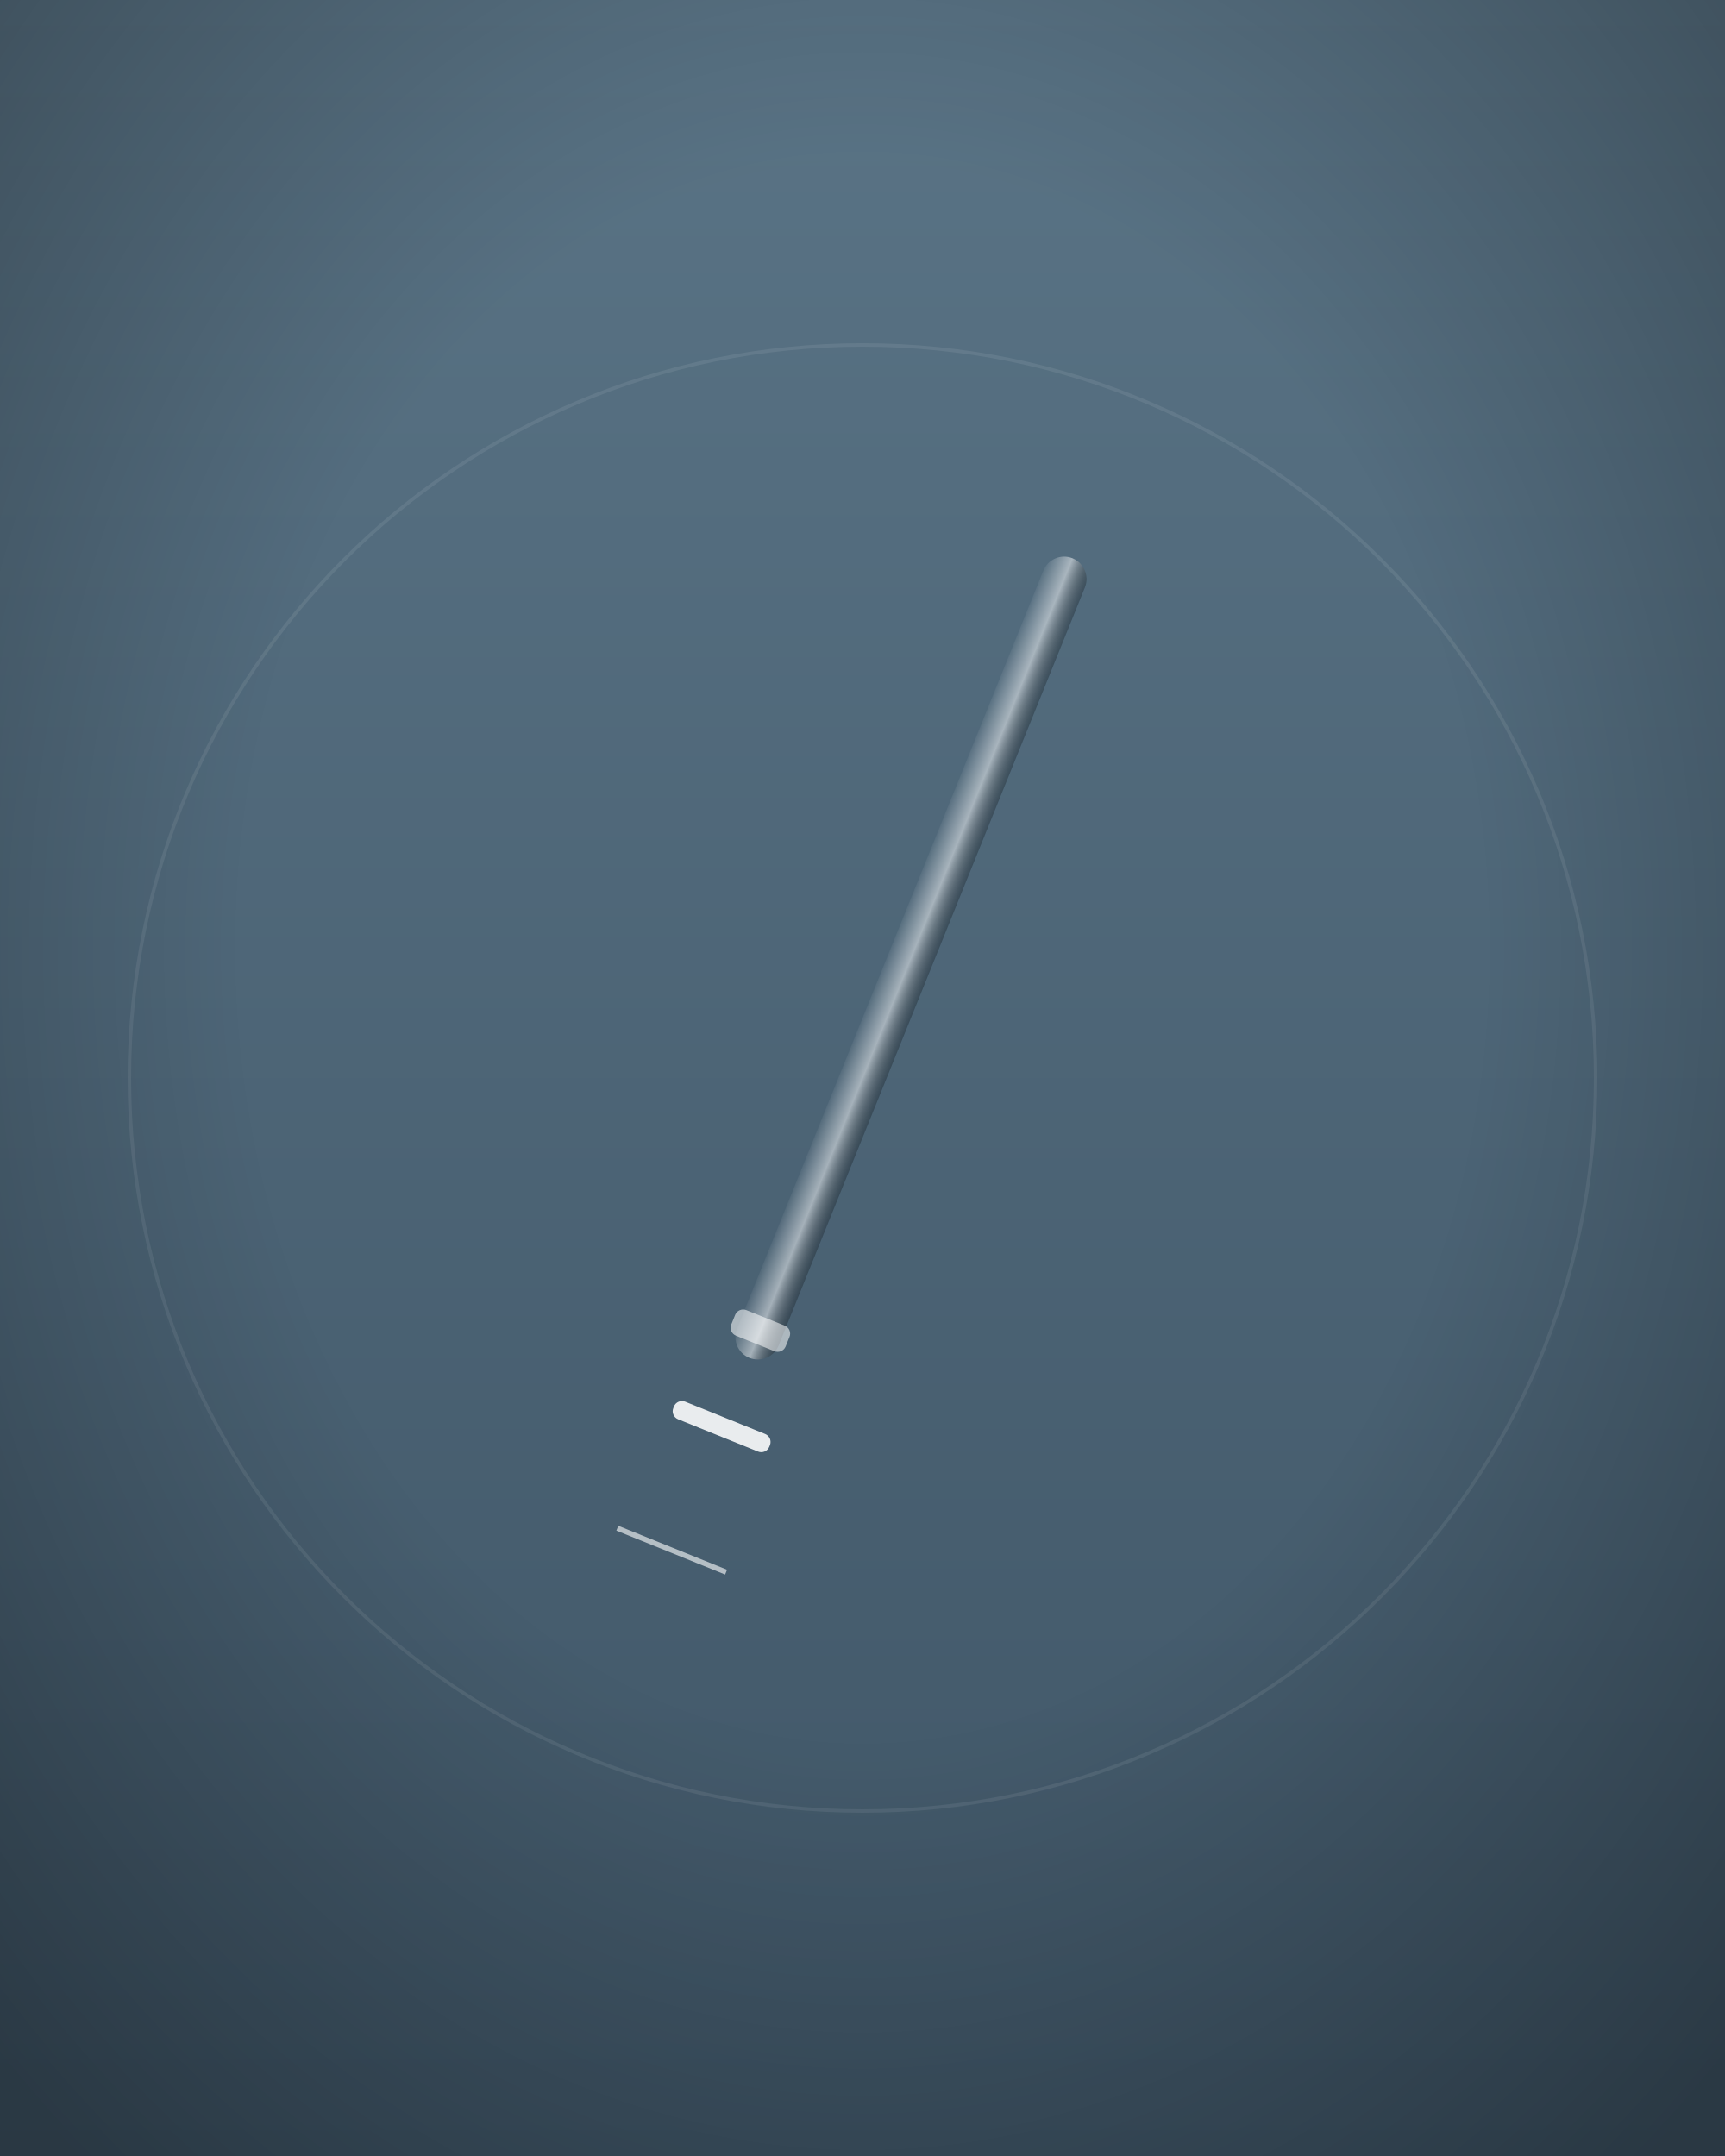
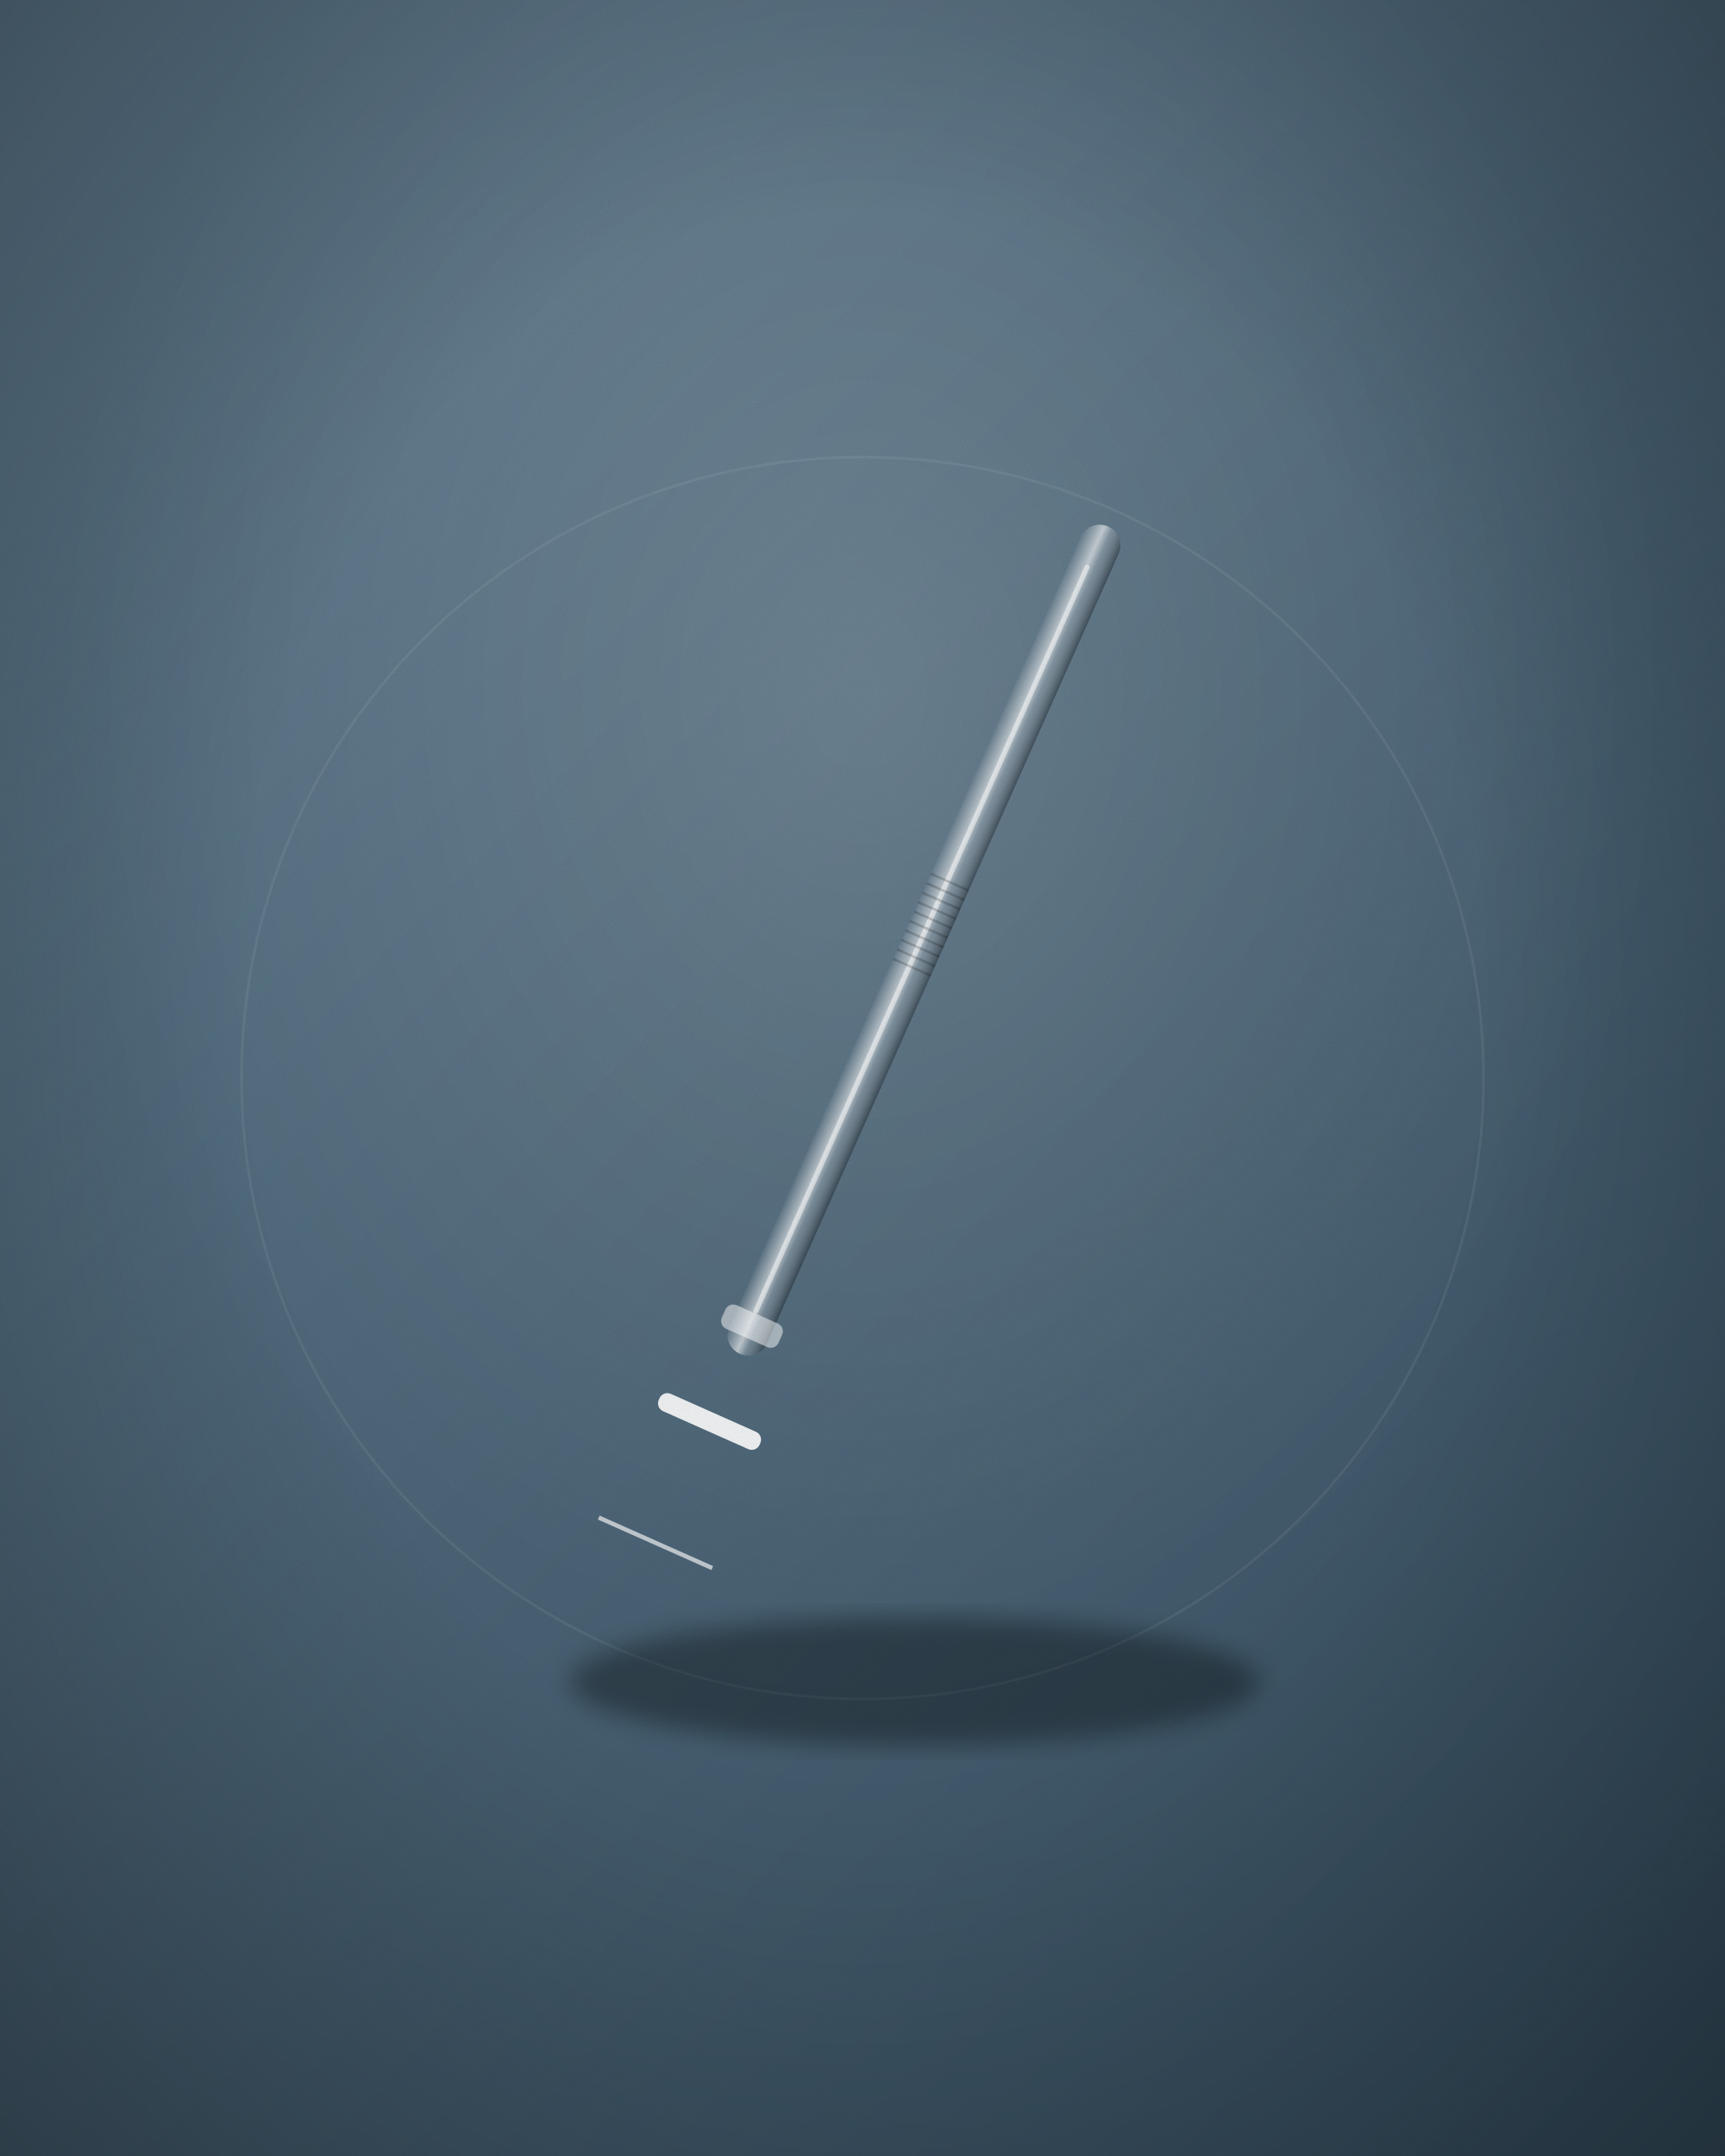
<svg xmlns="http://www.w3.org/2000/svg" viewBox="0 0 1000 1250" width="1000" height="1250">
  <defs>
-     <linearGradient id="bg" x1="0" y1="0" x2="0" y2="1">
-       <stop offset="0" stop-color="#5a7486" />
-       <stop offset="1" stop-color="#3f5566" />
+     <linearGradient id="bg" x1="0.1" y1="0" x2="0.9" y2="1">
+       <stop offset="0" stop-color="#5d788b" />
+       <stop offset="1" stop-color="#374f60" />
    </linearGradient>
-     <linearGradient id="m" x1="0" y1="0" x2="1" y2="0">
-       <stop offset="0" stop-color="rgba(255,255,255,0.05)" />
-       <stop offset="0.5" stop-color="rgba(255,255,255,0.5)" />
-       <stop offset="1" stop-color="rgba(0,0,0,0.25)" />
-     </linearGradient>
-     <radialGradient id="vig" cx="0.5" cy="0.44" r="0.72">
-       <stop offset="0.5" stop-color="rgba(0,0,0,0)" />
-       <stop offset="1" stop-color="rgba(0,0,0,0.34)" />
+     <radialGradient id="light" cx="0.5" cy="0.32" r="0.85">
+       <stop offset="0" stop-color="rgba(255,255,255,0.16)" />
+       <stop offset="0.55" stop-color="rgba(255,255,255,0)" />
+     </radialGradient>
+     <radialGradient id="vig" cx="0.5" cy="0.46" r="0.78">
+       <stop offset="0.46" stop-color="rgba(0,0,0,0)" />
+       <stop offset="1" stop-color="rgba(0,0,0,0.4)" />
    </radialGradient>
    <linearGradient id="glass" x1="0" y1="0" x2="1" y2="0">
-       <stop offset="0" stop-color="rgba(255,255,255,0.10)" />
-       <stop offset="0.5" stop-color="rgba(255,255,255,0.40)" />
-       <stop offset="1" stop-color="rgba(0,0,0,0.16)" />
+       <stop offset="0" stop-color="rgba(255,255,255,0.06)" />
+       <stop offset="0.22" stop-color="rgba(255,255,255,0.42)" />
+       <stop offset="0.5" stop-color="rgba(255,255,255,0.12)" />
+       <stop offset="0.8" stop-color="rgba(0,0,0,0.06)" />
+       <stop offset="1" stop-color="rgba(0,0,0,0.22)" />
    </linearGradient>
+     <linearGradient id="metal" x1="0" y1="0" x2="1" y2="0">
+       <stop offset="0" stop-color="rgba(255,255,255,0.04)" />
+       <stop offset="0.42" stop-color="rgba(255,255,255,0.62)" />
+       <stop offset="0.62" stop-color="rgba(255,255,255,0.2)" />
+       <stop offset="1" stop-color="rgba(0,0,0,0.34)" />
+     </linearGradient>
+     <filter id="grain">
+       <feTurbulence type="fractalNoise" baseFrequency="0.9" numOctaves="2" stitchTiles="stitch" seed="4" />
+       <feColorMatrix type="matrix" values="0 0 0 0 0  0 0 0 0 0  0 0 0 0 0  0 0 0 0.05 0" />
+     </filter>
+     <filter id="soft">
+       <feGaussianBlur stdDeviation="7" />
+     </filter>
  </defs>
  <rect width="1000" height="1250" fill="url(#bg)" />
-   <circle cx="500" cy="625" r="425" fill="none" stroke="rgba(255,255,255,0.08)" stroke-width="2" />
-   <g transform="rotate(22 500 625)">
-     <rect x="487" y="300" width="26" height="500" rx="13" fill="url(#m)" />
-     <rect x="483" y="775" width="34" height="16" rx="5" fill="rgba(255,255,255,0.55)" />
-     <rect x="470" y="837.5" width="60" height="11" rx="5" fill="rgba(255,255,255,0.88)" />
-     <rect x="466" y="918.75" width="68" height="3" fill="rgba(255,255,255,0.6)" />
+   <rect width="1000" height="1250" fill="url(#light)" />
+   <circle cx="500" cy="625" r="360" fill="none" stroke="rgba(255,255,255,0.07)" stroke-width="1.5" />
+   <ellipse cx="530" cy="975" rx="200" ry="37.5" fill="rgba(0,0,0,0.34)" filter="url(#soft)" />
+   <g transform="rotate(24 500 625)">
+     <rect x="488" y="275" width="24" height="525" rx="12" fill="url(#metal)" />
+     <rect x="497" y="300" width="3" height="475" rx="1.5" fill="rgba(255,255,255,0.5)" />
+     <rect x="488" y="500" width="24" height="1.4" fill="rgba(0,0,0,0.18)" />
+     <rect x="488" y="506" width="24" height="1.4" fill="rgba(0,0,0,0.18)" />
+     <rect x="488" y="512" width="24" height="1.4" fill="rgba(0,0,0,0.18)" />
+     <rect x="488" y="518" width="24" height="1.4" fill="rgba(0,0,0,0.18)" />
+     <rect x="488" y="524" width="24" height="1.4" fill="rgba(0,0,0,0.18)" />
+     <rect x="488" y="530" width="24" height="1.4" fill="rgba(0,0,0,0.18)" />
+     <rect x="488" y="536" width="24" height="1.4" fill="rgba(0,0,0,0.18)" />
+     <rect x="488" y="542" width="24" height="1.4" fill="rgba(0,0,0,0.18)" />
+     <rect x="488" y="548" width="24" height="1.4" fill="rgba(0,0,0,0.18)" />
+     <rect x="488" y="554" width="24" height="1.4" fill="rgba(0,0,0,0.18)" />
+     <rect x="482" y="775" width="36" height="15" rx="5" fill="rgba(255,255,255,0.5)" />
+     <rect x="468" y="837.5" width="64" height="11" rx="5" fill="rgba(255,255,255,0.9)" />
+     <rect x="464" y="918.75" width="72" height="2.5" fill="rgba(255,255,255,0.65)" />
  </g>
  <rect width="1000" height="1250" fill="url(#vig)" />
+   <rect width="1000" height="1250" filter="url(#grain)" />
</svg>
